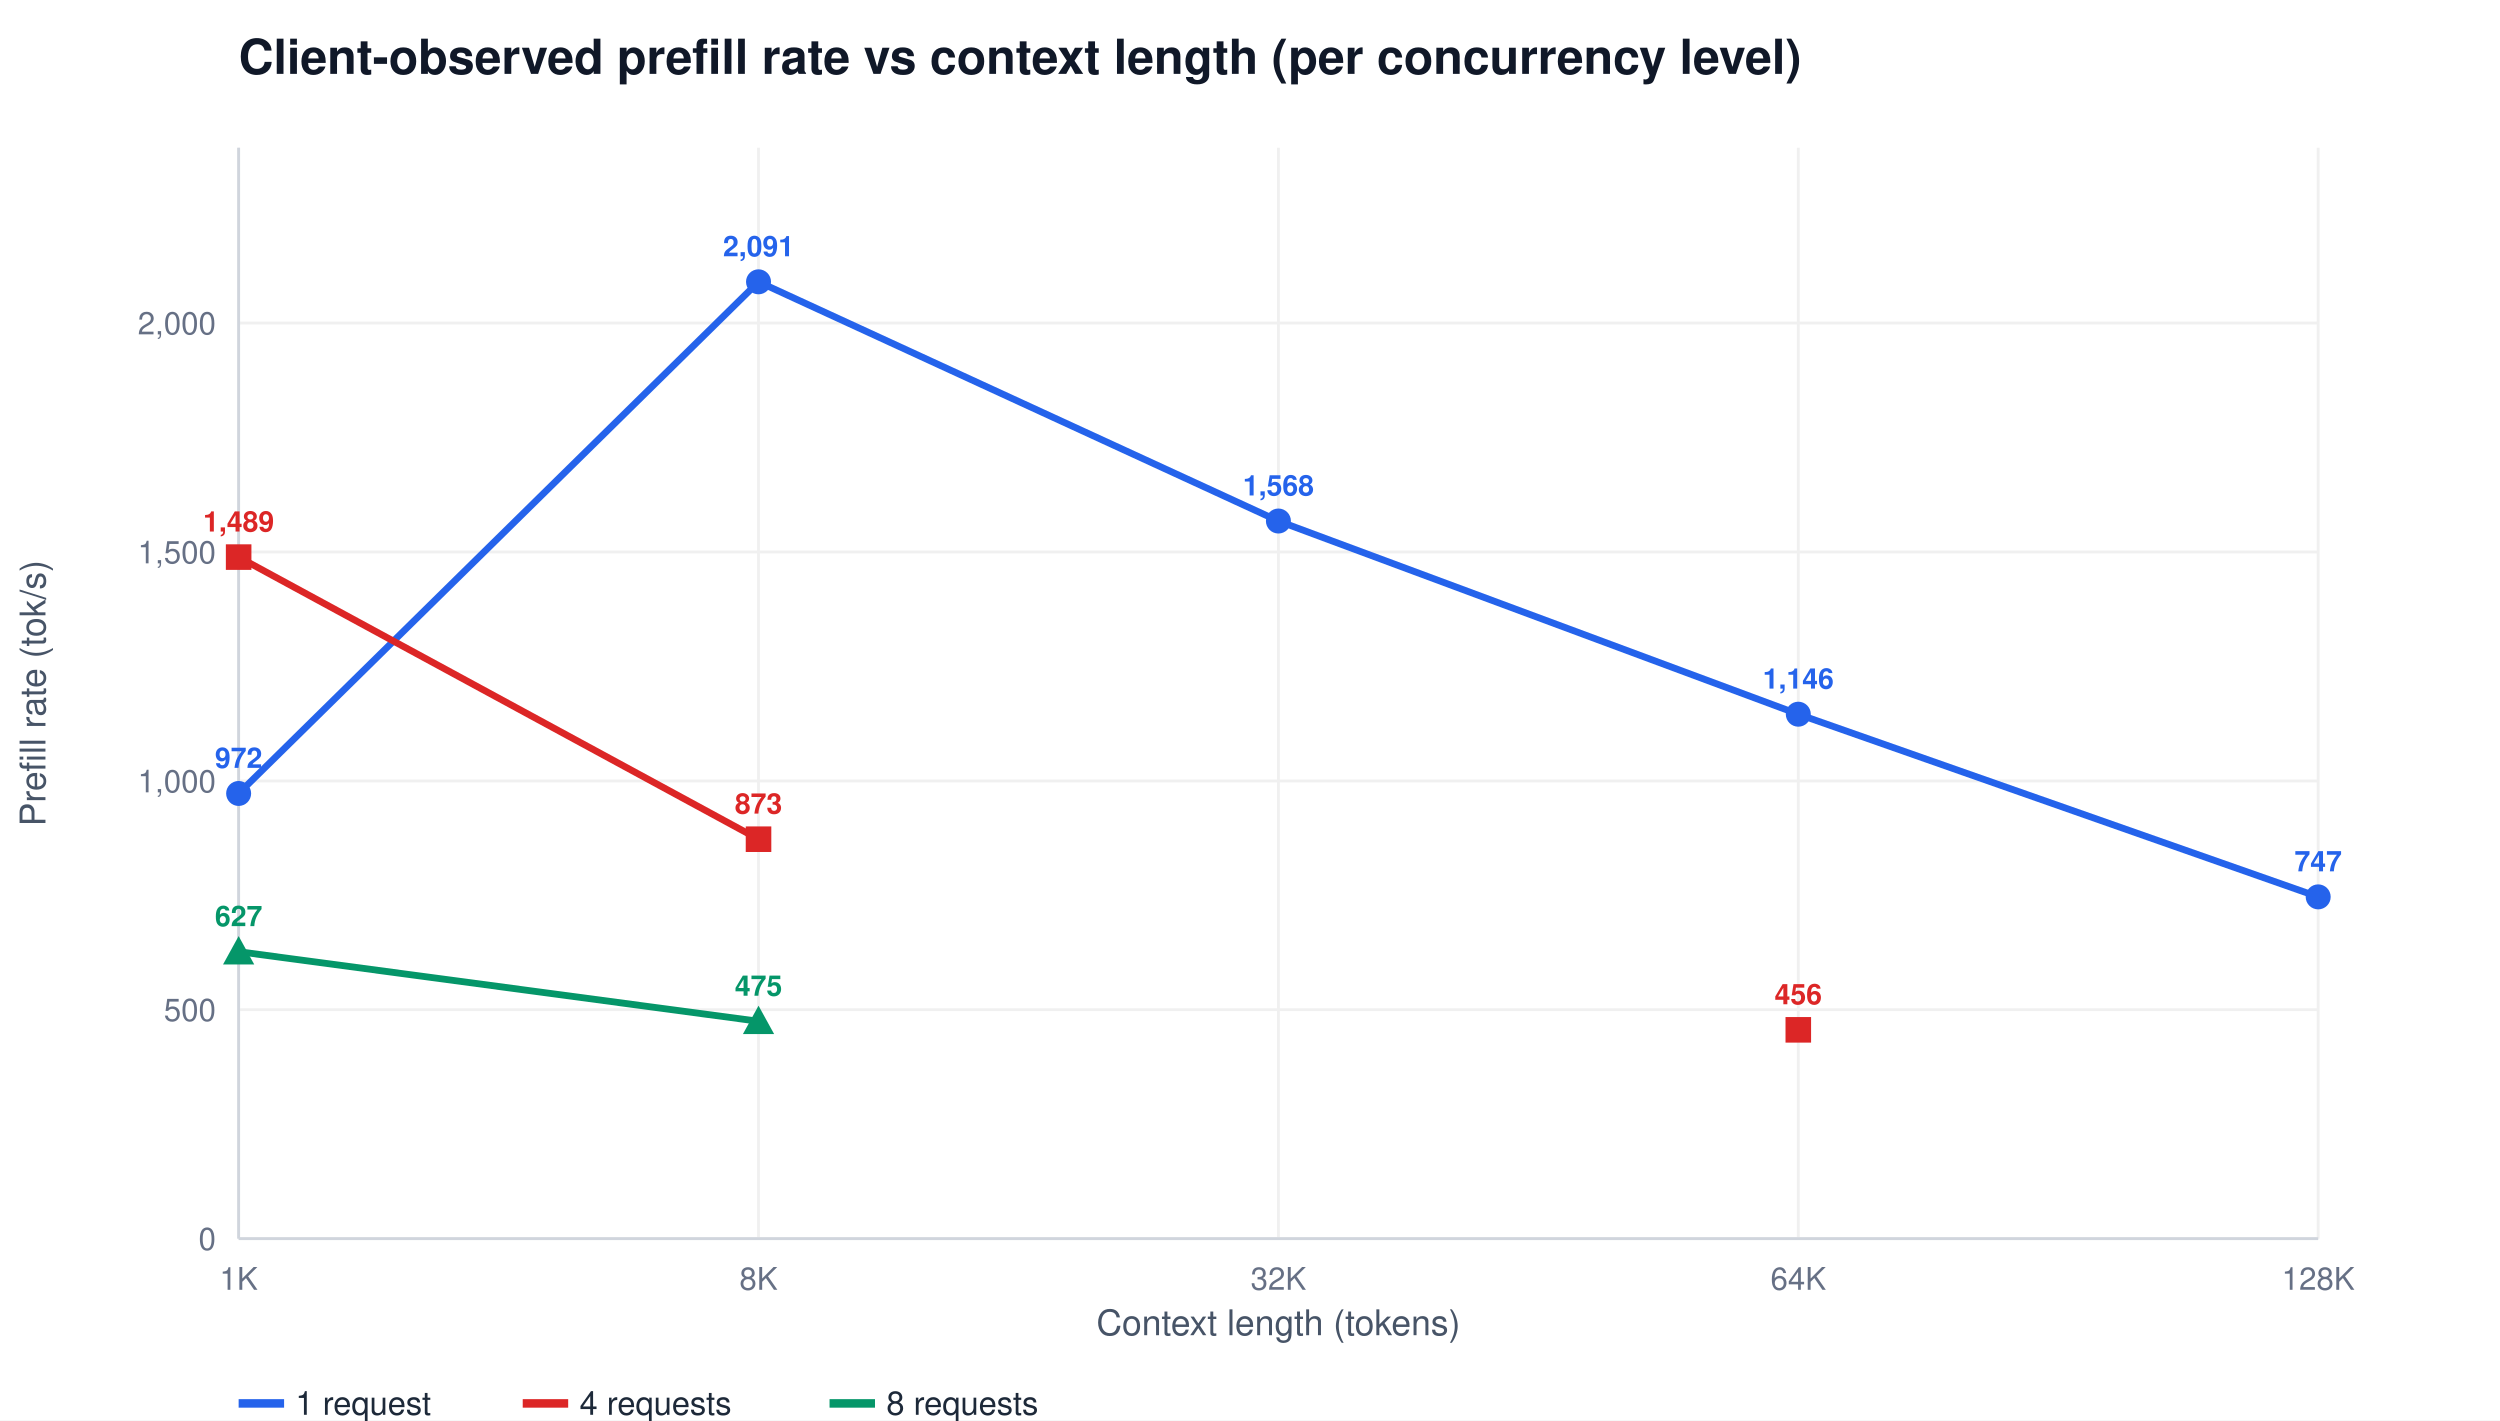
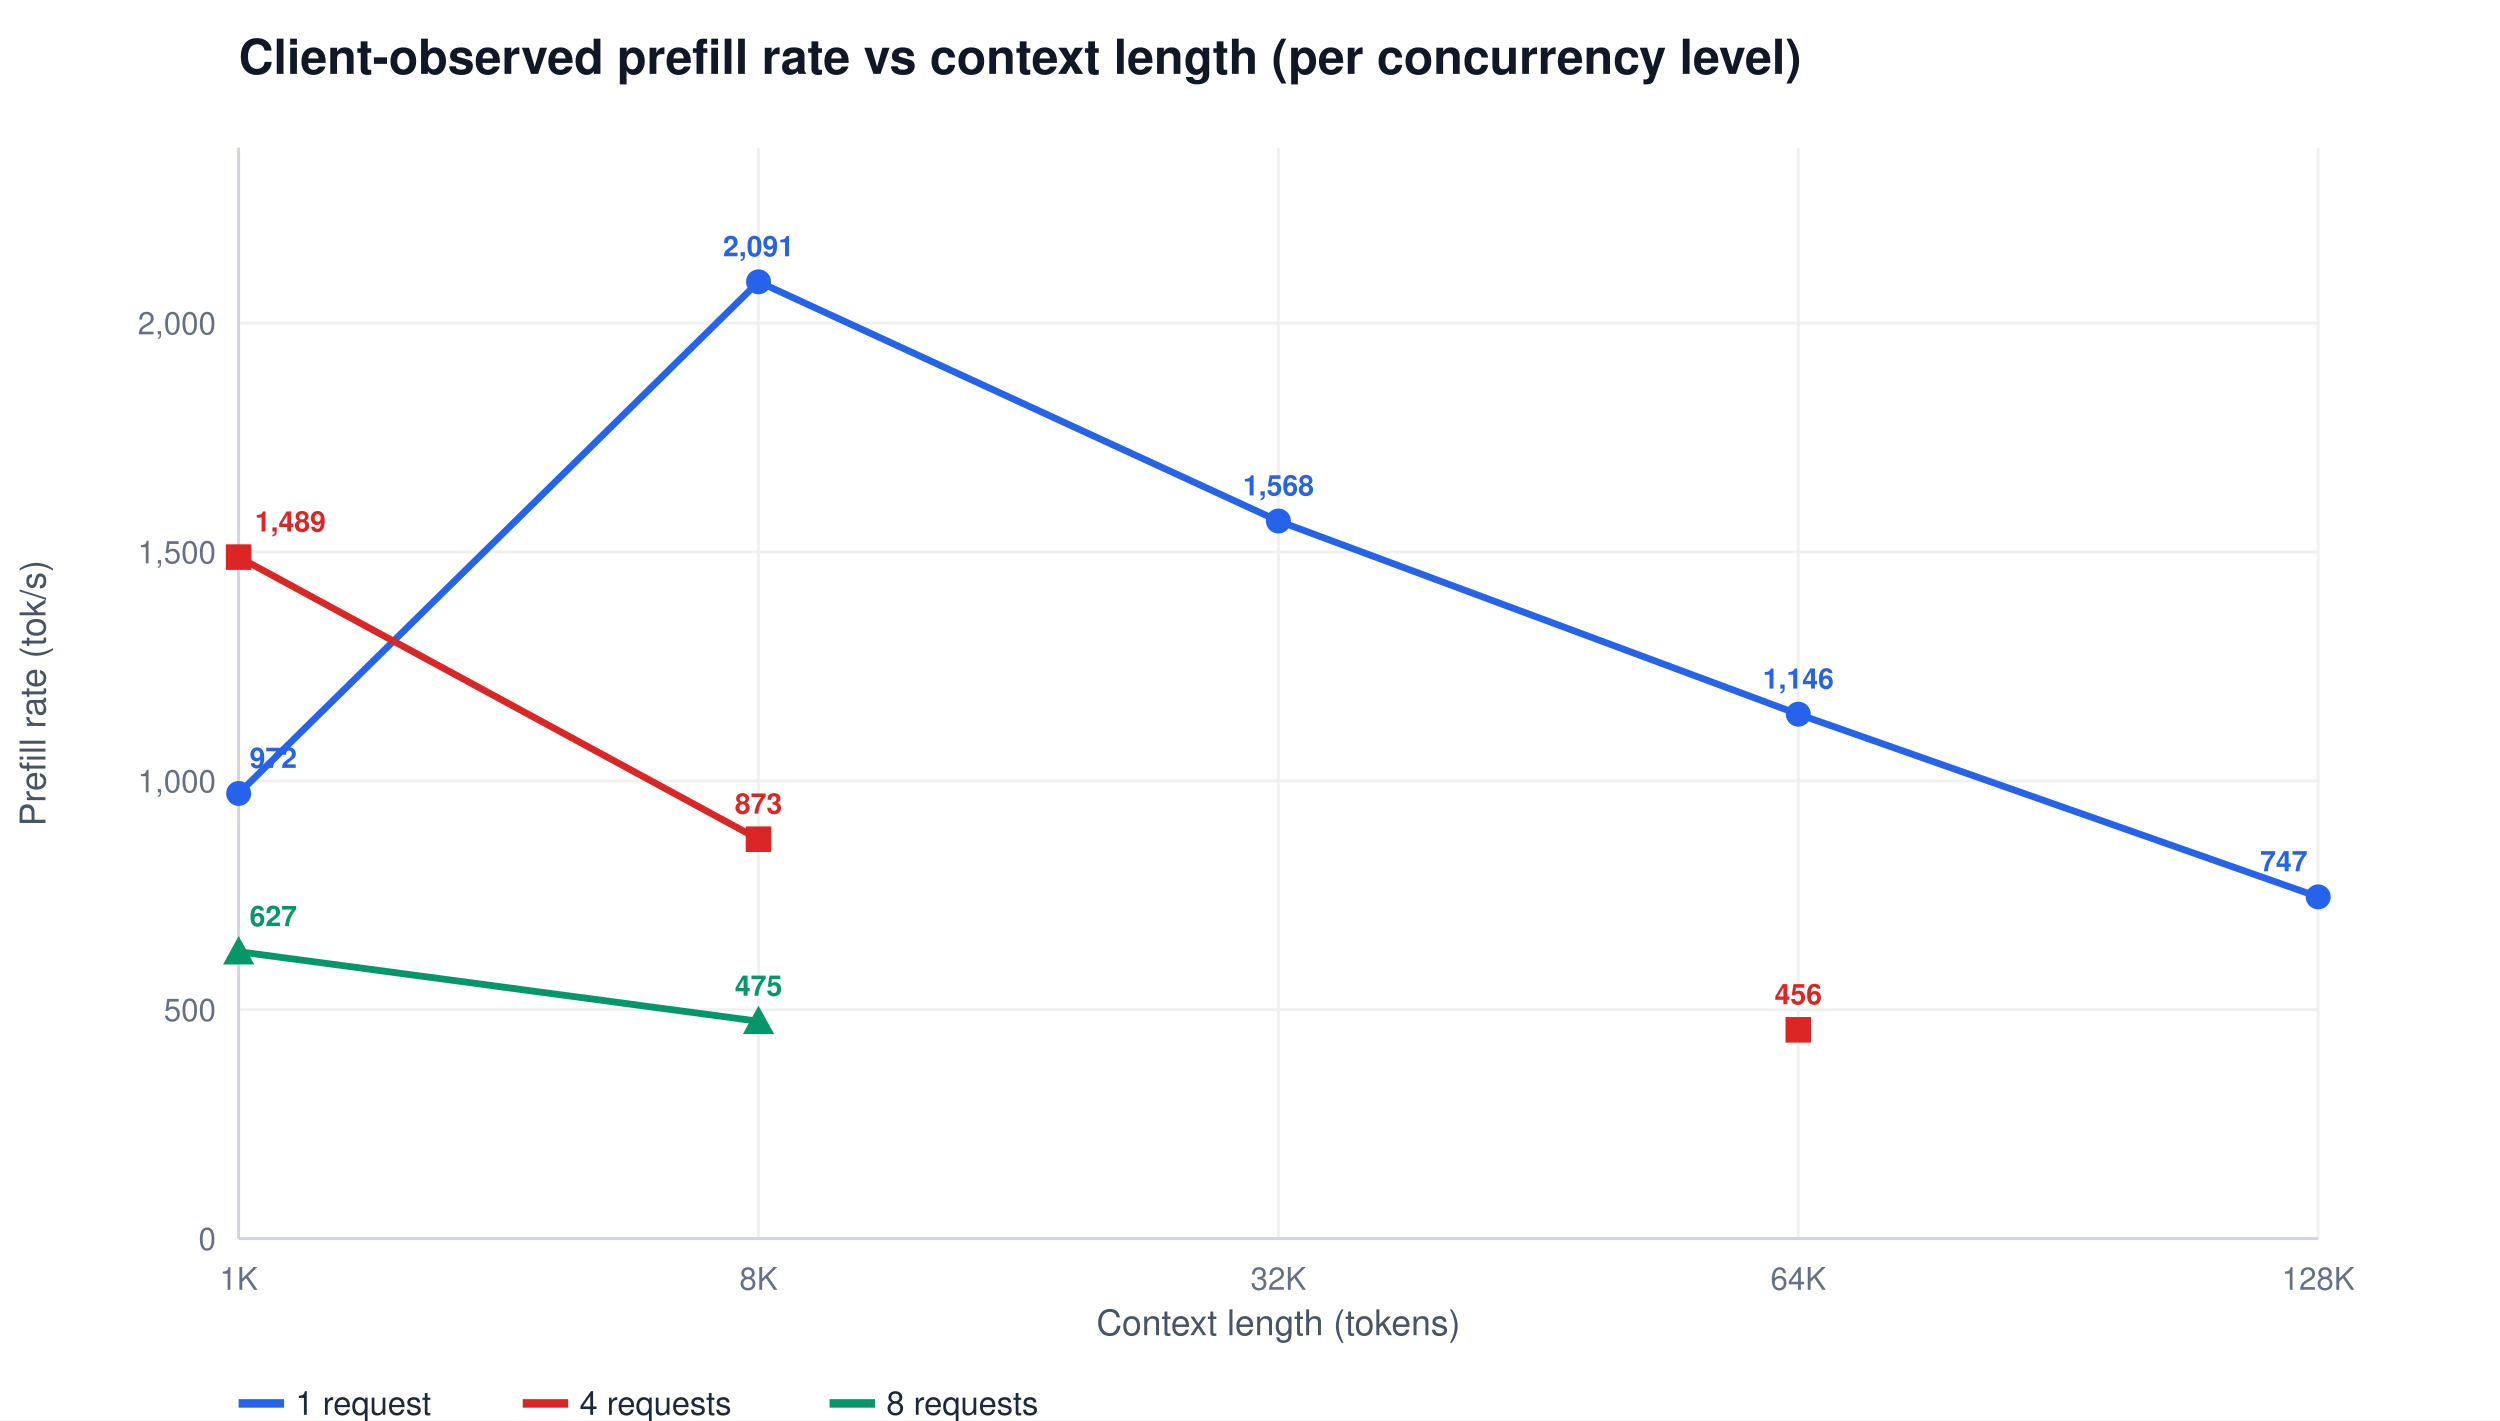
<svg xmlns="http://www.w3.org/2000/svg" width="880" height="500" viewBox="0 0 880 500" font-family="Segoe UI, Helvetica, Arial, sans-serif">
  <rect width="880" height="500" fill="#ffffff" />
  <text x="84" y="26" font-size="17" font-weight="600" fill="#101828">Client-observed prefill rate vs context length (per concurrency level)</text>
  <line x1="84" y1="436.0" x2="816" y2="436.0" stroke="#f0f0f0" stroke-width="1" />
  <text x="76" y="440.0" font-size="11" fill="#667085" text-anchor="end">0</text>
  <line x1="84" y1="355.4" x2="816" y2="355.4" stroke="#f0f0f0" stroke-width="1" />
  <text x="76" y="359.4" font-size="11" fill="#667085" text-anchor="end">500</text>
  <line x1="84" y1="274.9" x2="816" y2="274.9" stroke="#f0f0f0" stroke-width="1" />
  <text x="76" y="278.9" font-size="11" fill="#667085" text-anchor="end">1,000</text>
  <line x1="84" y1="194.3" x2="816" y2="194.3" stroke="#f0f0f0" stroke-width="1" />
  <text x="76" y="198.3" font-size="11" fill="#667085" text-anchor="end">1,500</text>
  <line x1="84" y1="113.7" x2="816" y2="113.7" stroke="#f0f0f0" stroke-width="1" />
  <text x="76" y="117.7" font-size="11" fill="#667085" text-anchor="end">2,000</text>
  <line x1="84.0" y1="52" x2="84.0" y2="436" stroke="#f0f0f0" stroke-width="1" />
  <text x="84.0" y="454" font-size="11" fill="#667085" text-anchor="middle">1K</text>
  <line x1="267.0" y1="52" x2="267.0" y2="436" stroke="#f0f0f0" stroke-width="1" />
  <text x="267.0" y="454" font-size="11" fill="#667085" text-anchor="middle">8K</text>
  <line x1="450.0" y1="52" x2="450.0" y2="436" stroke="#f0f0f0" stroke-width="1" />
  <text x="450.0" y="454" font-size="11" fill="#667085" text-anchor="middle">32K</text>
  <line x1="633.0" y1="52" x2="633.0" y2="436" stroke="#f0f0f0" stroke-width="1" />
  <text x="633.0" y="454" font-size="11" fill="#667085" text-anchor="middle">64K</text>
  <line x1="816.0" y1="52" x2="816.0" y2="436" stroke="#f0f0f0" stroke-width="1" />
  <text x="816.0" y="454" font-size="11" fill="#667085" text-anchor="middle">128K</text>
  <line x1="84" y1="436" x2="816" y2="436" stroke="#d0d5dd" stroke-width="1" />
  <line x1="84" y1="52" x2="84" y2="436" stroke="#d0d5dd" stroke-width="1" />
  <polyline points="84.0,279.3 267.0,99.2 450.0,183.4 633.0,251.4 816.0,315.7" fill="none" stroke="#2563eb" stroke-width="2.4" />
  <circle cx="84.0" cy="279.3" r="4.4" fill="#2563eb" />
  <circle cx="267.0" cy="99.2" r="4.4" fill="#2563eb" />
  <circle cx="450.0" cy="183.4" r="4.4" fill="#2563eb" />
  <circle cx="633.0" cy="251.4" r="4.4" fill="#2563eb" />
  <circle cx="816.0" cy="315.7" r="4.4" fill="#2563eb" />
  <polyline points="84.0,196.1 267.0,295.4" fill="none" stroke="#dc2626" stroke-width="2.4" />
  <rect x="79.5" y="191.6" width="9" height="9" fill="#dc2626" />
  <rect x="262.5" y="290.9" width="9" height="9" fill="#dc2626" />
  <rect x="628.5" y="358.0" width="9" height="9" fill="#dc2626" />
  <polyline points="84.0,335.0 267.0,359.5" fill="none" stroke="#059669" stroke-width="2.4" />
  <polygon points="84.0,329.5 78.5,339.5 89.5,339.5" fill="#059669" />
  <polygon points="267.0,354.0 261.5,364.0 272.5,364.0" fill="#059669" />
-   <text x="84.0" y="187.1" font-size="10" fill="#dc2626" text-anchor="middle" font-weight="600">1,489</text>
-   <text x="84.0" y="270.3" font-size="10" fill="#2563eb" text-anchor="middle" font-weight="600">972</text>
-   <text x="84.0" y="326.0" font-size="10" fill="#059669" text-anchor="middle" font-weight="600">627</text>
+   <text x="102.2" y="187.1" font-size="10" fill="#dc2626" text-anchor="middle" font-weight="600">1,489</text>
+   <text x="96.2" y="270.3" font-size="10" fill="#2563eb" text-anchor="middle" font-weight="600">972</text>
+   <text x="96.2" y="326.0" font-size="10" fill="#059669" text-anchor="middle" font-weight="600">627</text>
  <text x="267.0" y="90.2" font-size="10" fill="#2563eb" text-anchor="middle" font-weight="600">2,091</text>
  <text x="267.0" y="286.4" font-size="10" fill="#dc2626" text-anchor="middle" font-weight="600">873</text>
  <text x="267.0" y="350.5" font-size="10" fill="#059669" text-anchor="middle" font-weight="600">475</text>
  <text x="450.0" y="174.4" font-size="10" fill="#2563eb" text-anchor="middle" font-weight="600">1,568</text>
  <text x="633.0" y="242.4" font-size="10" fill="#2563eb" text-anchor="middle" font-weight="600">1,146</text>
  <text x="633.0" y="353.5" font-size="10" fill="#dc2626" text-anchor="middle" font-weight="600">456</text>
-   <text x="816.0" y="306.7" font-size="10" fill="#2563eb" text-anchor="middle" font-weight="600">747</text>
+   <text x="803.9" y="306.7" font-size="10" fill="#2563eb" text-anchor="middle" font-weight="600">747</text>
  <line x1="84" y1="494" x2="100" y2="494" stroke="#2563eb" stroke-width="3" />
  <text x="104" y="498" font-size="11.5" fill="#1d2939">1 request</text>
  <line x1="184" y1="494" x2="200" y2="494" stroke="#dc2626" stroke-width="3" />
  <text x="204" y="498" font-size="11.5" fill="#1d2939">4 requests</text>
  <line x1="292" y1="494" x2="308" y2="494" stroke="#059669" stroke-width="3" />
  <text x="312" y="498" font-size="11.5" fill="#1d2939">8 requests</text>
  <text x="450" y="470" font-size="12.5" fill="#475467" text-anchor="middle">Context length (tokens)</text>
  <text x="16" y="244" font-size="12.5" fill="#475467" text-anchor="middle" transform="rotate(-90 16 244)">Prefill rate (tok/s)</text>
</svg>
